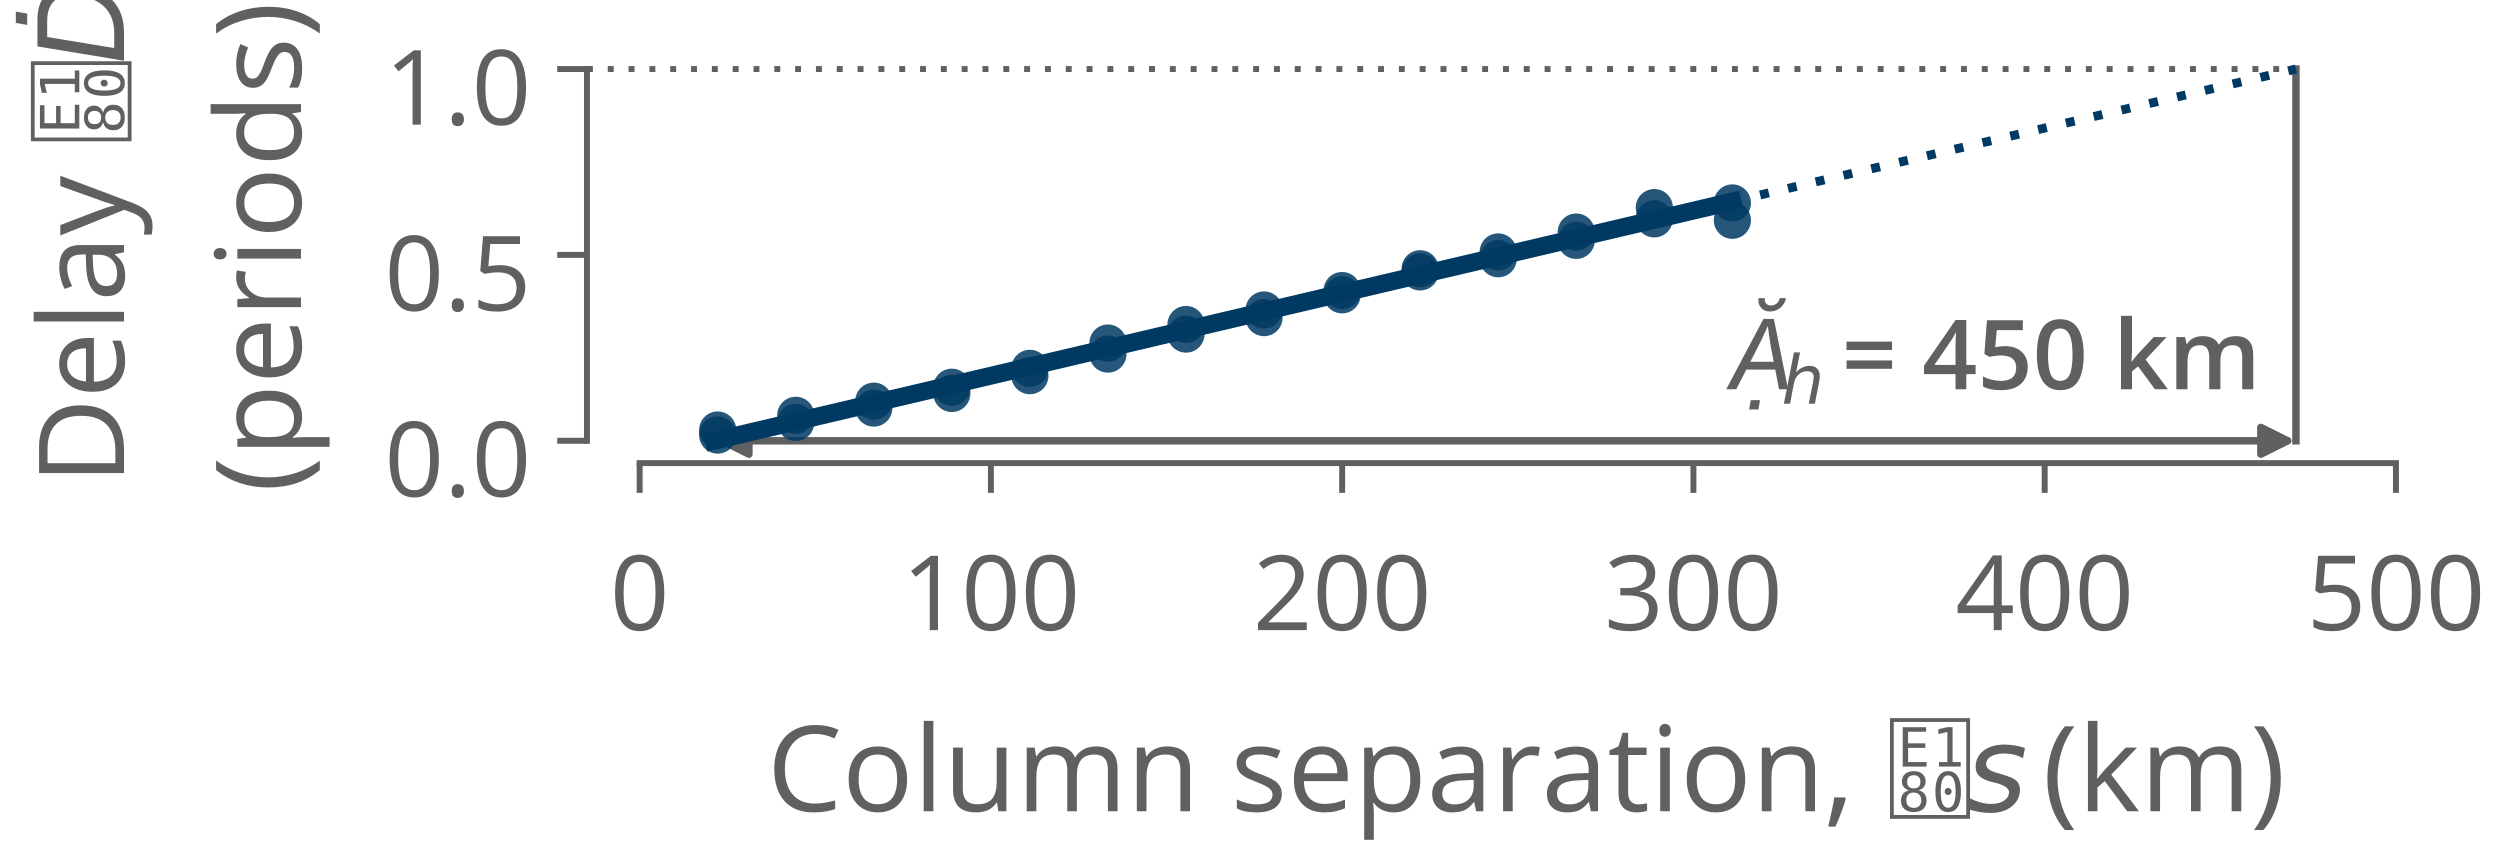
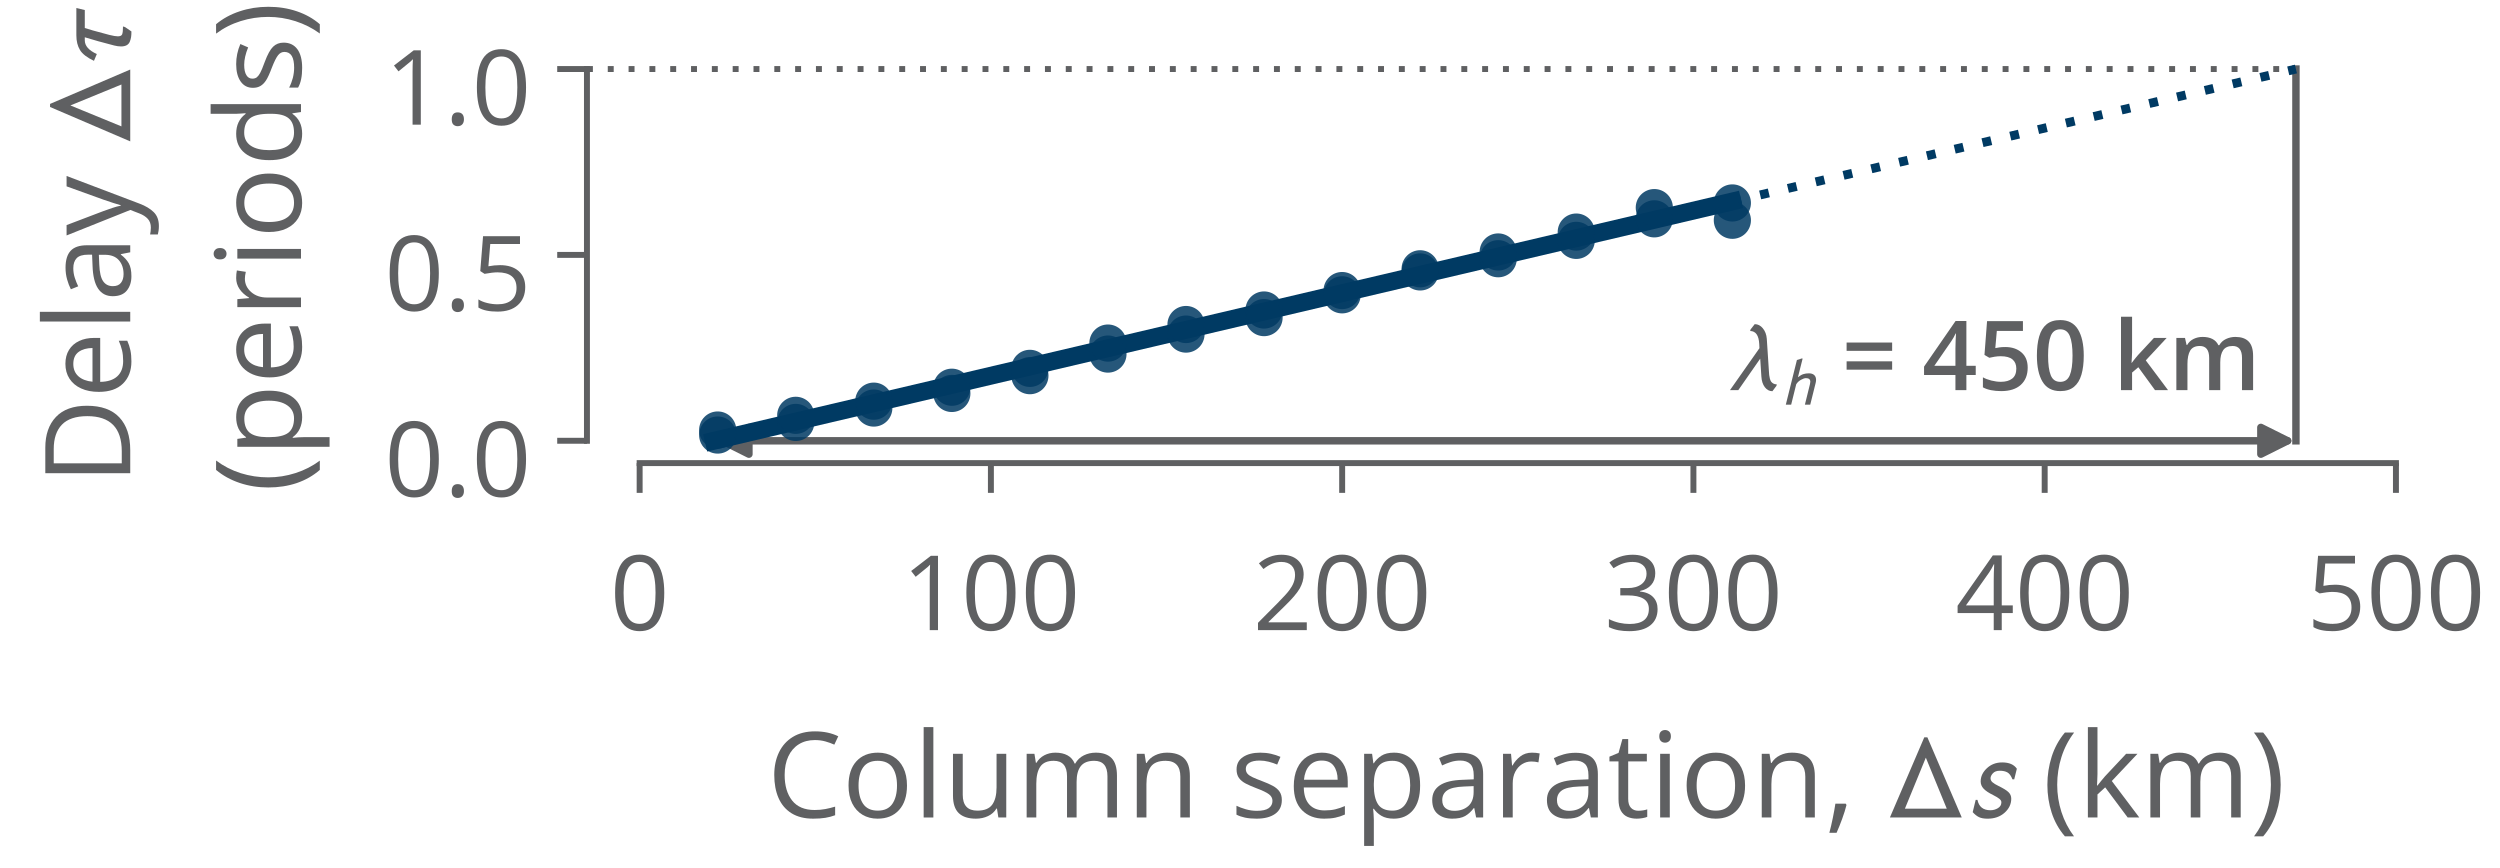
<svg xmlns="http://www.w3.org/2000/svg" xmlns:xlink="http://www.w3.org/1999/xlink" width="336.24pt" height="116.64pt" viewBox="0 0 336.24 116.64" version="1.1">
  <defs>
    <style type="text/css">*{stroke-linejoin: round; stroke-linecap: butt}</style>
  </defs>
  <g id="figure_1">
    <g id="patch_1">
      <path d="M 0 116.64  L 336.24 116.64  L 336.24 0  L 0 0  L 0 116.64  z " style="fill: none" />
    </g>
    <g id="axes_1">
      <g id="patch_2">
        <path d="M 78.942 62.286  L 331.693 62.286  L 331.693 4.285  L 78.942 4.285  L 78.942 62.286  z " style="fill: none" />
      </g>
      <g id="line2d_1">
-         <path d="M 78.942 9.285  L 308.794 9.285  " clip-path="url(#p6342079061)" style="fill: none; stroke-dasharray: 0.8,2; stroke-dashoffset: 0; stroke: #5f6062; stroke-width: 0.8" />
+         <path d="M 78.942 9.285  L 308.794 9.285  " clip-path="url(#pa0e45c54d1)" style="fill: none; stroke-dasharray: 0.8,2; stroke-dashoffset: 0; stroke: #5f6062; stroke-width: 0.8" />
      </g>
      <g id="matplotlib.axis_1">
        <g id="xtick_1">
          <g id="line2d_2">
            <defs>
-               <path id="m64f29971a1" d="M 0 0  L 0 4  " style="stroke: #5f6062; stroke-width: 0.8" />
-             </defs>
-             <g>
-               <use xlink:href="#m64f29971a1" x="86.029" y="62.286" style="fill: #5f6062; stroke: #5f6062; stroke-width: 0.8" />
+               <path id="mbb9a7332a9" d="M 0 0  L 0 4  " style="stroke: #5f6062; stroke-width: 0.8" />
+             </defs>
+             <g>
+               <use xlink:href="#mbb9a7332a9" x="86.029" y="62.286" style="fill: #5f6062; stroke: #5f6062; stroke-width: 0.8" />
            </g>
          </g>
          <g id="text_1">
            <text style="font-size: 14px; font-family: 'Open Sans', 'DejaVu Sans', sans-serif; text-anchor: middle; fill: #5f6062" x="86.029" y="84.749" transform="rotate(-0 86.02881 84.74938)">0</text>
          </g>
        </g>
        <g id="xtick_2">
          <g id="line2d_3">
            <g>
-               <use xlink:href="#m64f29971a1" x="133.272" y="62.286" style="fill: #5f6062; stroke: #5f6062; stroke-width: 0.8" />
+               <use xlink:href="#mbb9a7332a9" x="133.272" y="62.286" style="fill: #5f6062; stroke: #5f6062; stroke-width: 0.8" />
            </g>
          </g>
          <g id="text_2">
            <text style="font-size: 14px; font-family: 'Open Sans', 'DejaVu Sans', sans-serif; text-anchor: middle; fill: #5f6062" x="133.272" y="84.749" transform="rotate(-0 133.2719 84.74938)">100</text>
          </g>
        </g>
        <g id="xtick_3">
          <g id="line2d_4">
            <g>
-               <use xlink:href="#m64f29971a1" x="180.515" y="62.286" style="fill: #5f6062; stroke: #5f6062; stroke-width: 0.8" />
+               <use xlink:href="#mbb9a7332a9" x="180.515" y="62.286" style="fill: #5f6062; stroke: #5f6062; stroke-width: 0.8" />
            </g>
          </g>
          <g id="text_3">
            <text style="font-size: 14px; font-family: 'Open Sans', 'DejaVu Sans', sans-serif; text-anchor: middle; fill: #5f6062" x="180.515" y="84.749" transform="rotate(-0 180.5151 84.74938)">200</text>
          </g>
        </g>
        <g id="xtick_4">
          <g id="line2d_5">
            <g>
-               <use xlink:href="#m64f29971a1" x="227.758" y="62.286" style="fill: #5f6062; stroke: #5f6062; stroke-width: 0.8" />
+               <use xlink:href="#mbb9a7332a9" x="227.758" y="62.286" style="fill: #5f6062; stroke: #5f6062; stroke-width: 0.8" />
            </g>
          </g>
          <g id="text_4">
            <text style="font-size: 14px; font-family: 'Open Sans', 'DejaVu Sans', sans-serif; text-anchor: middle; fill: #5f6062" x="227.758" y="84.749" transform="rotate(-0 227.7582 84.74938)">300</text>
          </g>
        </g>
        <g id="xtick_5">
          <g id="line2d_6">
            <g>
-               <use xlink:href="#m64f29971a1" x="275.001" y="62.286" style="fill: #5f6062; stroke: #5f6062; stroke-width: 0.8" />
+               <use xlink:href="#mbb9a7332a9" x="275.001" y="62.286" style="fill: #5f6062; stroke: #5f6062; stroke-width: 0.8" />
            </g>
          </g>
          <g id="text_5">
            <text style="font-size: 14px; font-family: 'Open Sans', 'DejaVu Sans', sans-serif; text-anchor: middle; fill: #5f6062" x="275.001" y="84.749" transform="rotate(-0 275.0013 84.74938)">400</text>
          </g>
        </g>
        <g id="xtick_6">
          <g id="line2d_7">
            <g>
-               <use xlink:href="#m64f29971a1" x="322.244" y="62.286" style="fill: #5f6062; stroke: #5f6062; stroke-width: 0.8" />
+               <use xlink:href="#mbb9a7332a9" x="322.244" y="62.286" style="fill: #5f6062; stroke: #5f6062; stroke-width: 0.8" />
            </g>
          </g>
          <g id="text_6">
            <text style="font-size: 14px; font-family: 'Open Sans', 'DejaVu Sans', sans-serif; text-anchor: middle; fill: #5f6062" x="322.244" y="84.749" transform="rotate(-0 322.2445 84.74938)">500</text>
          </g>
        </g>
        <g id="text_7">
-           <g style="fill: #5f6062" transform="translate(103.1577 109.9525)">
-             <text>
-               <tspan x="0" y="-0.844" style="font-size: 16px; font-family: 'Open Sans'; fill: #5f6062">C</tspan>
-               <tspan x="10.078" y="-0.844" style="font-size: 16px; font-family: 'Open Sans'; fill: #5f6062">o</tspan>
-               <tspan x="19.703" y="-0.844" style="font-size: 16px; font-family: 'Open Sans'; fill: #5f6062">l</tspan>
-               <tspan x="23.742" y="-0.844" style="font-size: 16px; font-family: 'Open Sans'; fill: #5f6062">u</tspan>
-               <tspan x="33.555" y="-0.844" style="font-size: 16px; font-family: 'Open Sans'; fill: #5f6062">m</tspan>
-               <tspan x="48.367" y="-0.844" style="font-size: 16px; font-family: 'Open Sans'; fill: #5f6062">n</tspan>
-               <tspan x="58.18" y="-0.844" style="font-size: 16px; font-family: 'Open Sans'; fill: #5f6062"> </tspan>
-               <tspan x="62.336" y="-0.844" style="font-size: 16px; font-family: 'Open Sans'; fill: #5f6062">s</tspan>
-               <tspan x="69.961" y="-0.844" style="font-size: 16px; font-family: 'Open Sans'; fill: #5f6062">e</tspan>
-               <tspan x="78.945" y="-0.844" style="font-size: 16px; font-family: 'Open Sans'; fill: #5f6062">p</tspan>
-               <tspan x="88.734" y="-0.844" style="font-size: 16px; font-family: 'Open Sans'; fill: #5f6062">a</tspan>
-               <tspan x="97.625" y="-0.844" style="font-size: 16px; font-family: 'Open Sans'; fill: #5f6062">r</tspan>
-               <tspan x="104.164" y="-0.844" style="font-size: 16px; font-family: 'Open Sans'; fill: #5f6062">a</tspan>
-               <tspan x="113.055" y="-0.844" style="font-size: 16px; font-family: 'Open Sans'; fill: #5f6062">t</tspan>
-               <tspan x="118.758" y="-0.844" style="font-size: 16px; font-family: 'Open Sans'; fill: #5f6062">i</tspan>
-               <tspan x="122.797" y="-0.844" style="font-size: 16px; font-family: 'Open Sans'; fill: #5f6062">o</tspan>
-               <tspan x="132.422" y="-0.844" style="font-size: 16px; font-family: 'Open Sans'; fill: #5f6062">n</tspan>
-               <tspan x="142.234" y="-0.844" style="font-size: 16px; font-family: 'Open Sans'; fill: #5f6062">,</tspan>
-               <tspan x="146.375" y="-0.844" style="font-size: 16px; font-family: 'Open Sans'; fill: #5f6062"> </tspan>
-               <tspan x="167.411" y="-0.844" style="font-size: 16px; font-family: 'Open Sans'; fill: #5f6062"> </tspan>
-               <tspan x="171.568" y="-0.844" style="font-size: 16px; font-family: 'Open Sans'; fill: #5f6062">(</tspan>
-               <tspan x="176.286" y="-0.844" style="font-size: 16px; font-family: 'Open Sans'; fill: #5f6062">k</tspan>
-               <tspan x="184.693" y="-0.844" style="font-size: 16px; font-family: 'Open Sans'; fill: #5f6062">m</tspan>
-               <tspan x="199.505" y="-0.844" style="font-size: 16px; font-family: 'Open Sans'; fill: #5f6062">)</tspan>
-               <tspan x="150.531" y="-0.844" style="font-size: 16px; font-family: 'STIXNonUnicode'; fill: #5f6062"></tspan>
-               <tspan x="161.187" y="-0.844" style="font-style: italic; font-size: 16px; font-family: 'STIXGeneral'; fill: #5f6062">𝘴</tspan>
-             </text>
+           <g style="fill: #5f6062" transform="translate(103.1577 109.9525) scale(0.16 -0.16)">
+             <defs>
+               <path id="OpenSans-Regular-26" d="M 2578 4166  Q 2075 4166 1709 3937  Q 1344 3709 1147 3287  Q 950 2866 950 2288  Q 950 1422 1353 912  Q 1756 403 2563 403  Q 2869 403 3139 454  Q 3409 506 3666 584  L 3666 122  Q 3416 28 3141 -17  Q 2866 -63 2488 -63  Q 1791 -63 1323 226  Q 856 516 623 1044  Q 391 1572 391 2291  Q 391 2981 647 3509  Q 903 4038 1392 4336  Q 1881 4634 2584 4634  Q 3297 4634 3834 4369  L 3622 3919  Q 3403 4019 3142 4092  Q 2881 4166 2578 4166  z " transform="scale(0.015625)" />
+               <path id="OpenSans-Regular-52" d="M 3500 1719  Q 3500 875 3076 406  Q 2653 -63 1916 -63  Q 1459 -63 1106 148  Q 753 359 554 757  Q 356 1156 356 1719  Q 356 2563 779 3025  Q 1203 3488 1938 3488  Q 2406 3488 2757 3278  Q 3109 3069 3304 2673  Q 3500 2278 3500 1719  z M 894 1719  Q 894 1097 1142 733  Q 1391 369 1928 369  Q 2463 369 2713 734  Q 2963 1100 2963 1719  Q 2963 2334 2714 2692  Q 2466 3050 1925 3050  Q 1391 3050 1142 2697  Q 894 2344 894 1719  z " transform="scale(0.015625)" />
+               <path id="OpenSans-Regular-4f" d="M 1069 0  L 547 0  L 547 4863  L 1069 4863  L 1069 0  z " transform="scale(0.015625)" />
+               <path id="OpenSans-Regular-58" d="M 3375 3425  L 3375 0  L 2950 0  L 2875 481  L 2847 481  Q 2688 213 2392 75  Q 2097 -63 1744 -63  Q 1131 -63 820 235  Q 509 534 509 1181  L 509 3425  L 1034 3425  L 1034 1219  Q 1034 369 1819 369  Q 2388 369 2620 691  Q 2853 1013 2853 1622  L 2853 3425  L 3375 3425  z " transform="scale(0.015625)" />
+               <path id="OpenSans-Regular-50" d="M 4266 3488  Q 4831 3488 5118 3192  Q 5406 2897 5406 2244  L 5406 0  L 4894 0  L 4894 2219  Q 4894 3050 4181 3050  Q 3684 3050 3459 2762  Q 3234 2475 3234 1916  L 3234 0  L 2719 0  L 2719 2219  Q 2719 3050 2003 3050  Q 1494 3050 1280 2734  Q 1066 2419 1066 1813  L 1066 0  L 547 0  L 547 3425  L 966 3425  L 1044 2941  L 1072 2941  Q 1228 3206 1497 3347  Q 1766 3488 2094 3488  Q 2484 3488 2748 3342  Q 3013 3197 3131 2900  L 3159 2900  Q 3328 3197 3622 3342  Q 3916 3488 4266 3488  z " transform="scale(0.015625)" />
+               <path id="OpenSans-Regular-51" d="M 2169 3488  Q 2778 3488 3090 3189  Q 3403 2891 3403 2231  L 3403 0  L 2891 0  L 2891 2197  Q 2891 3050 2097 3050  Q 1528 3050 1297 2728  Q 1066 2406 1066 1794  L 1066 0  L 547 0  L 547 3425  L 966 3425  L 1044 2931  L 1072 2931  Q 1238 3203 1530 3345  Q 1822 3488 2169 3488  z " transform="scale(0.015625)" />
+               <path id="OpenSans-Regular-3" transform="scale(0.015625)" />
+               <path id="OpenSans-Regular-56" d="M 2763 938  Q 2763 447 2398 192  Q 2034 -63 1403 -63  Q 1044 -63 781 -6  Q 519 50 322 153  L 322 631  Q 531 528 822 443  Q 1113 359 1416 359  Q 1859 359 2059 503  Q 2259 647 2259 894  Q 2259 1106 2073 1248  Q 1888 1391 1394 1575  Q 1066 1700 827 1823  Q 588 1947 458 2125  Q 328 2303 328 2588  Q 328 3022 679 3255  Q 1031 3488 1603 3488  Q 1913 3488 2183 3427  Q 2453 3366 2688 3263  L 2513 2847  Q 2300 2938 2059 3000  Q 1819 3063 1569 3063  Q 1209 3063 1017 2944  Q 825 2825 825 2619  Q 825 2459 914 2356  Q 1003 2253 1200 2162  Q 1397 2072 1719 1950  Q 2041 1831 2275 1704  Q 2509 1578 2636 1398  Q 2763 1219 2763 938  z " transform="scale(0.015625)" />
+               <path id="OpenSans-Regular-48" d="M 1866 3488  Q 2303 3488 2615 3294  Q 2928 3100 3093 2751  Q 3259 2403 3259 1938  L 3259 1616  L 894 1616  Q 903 1013 1193 697  Q 1484 381 2013 381  Q 2338 381 2588 440  Q 2838 500 3106 616  L 3106 159  Q 2847 44 2592 -9  Q 2338 -63 1991 -63  Q 1250 -63 803 389  Q 356 841 356 1688  Q 356 2241 542 2645  Q 728 3050 1067 3269  Q 1406 3488 1866 3488  z M 1859 3063  Q 1444 3063 1197 2791  Q 950 2519 903 2031  L 2716 2031  Q 2713 2491 2505 2777  Q 2297 3063 1859 3063  z " transform="scale(0.015625)" />
+               <path id="OpenSans-Regular-53" d="M 2156 3488  Q 2797 3488 3178 3047  Q 3559 2606 3559 1722  Q 3559 847 3173 392  Q 2788 -63 2144 -63  Q 1734 -63 1473 93  Q 1213 250 1069 469  L 1031 469  Q 1041 347 1055 175  Q 1069 3 1069 -125  L 1069 -1531  L 547 -1531  L 547 3425  L 975 3425  L 1044 2919  L 1069 2919  Q 1216 3153 1472 3320  Q 1728 3488 2156 3488  z M 2066 3050  Q 1531 3050 1303 2740  Q 1075 2431 1069 1816  L 1069 1716  Q 1069 1066 1291 717  Q 1513 369 2072 369  Q 2550 369 2787 747  Q 3025 1125 3025 1728  Q 3025 2334 2789 2692  Q 2553 3050 2066 3050  z " transform="scale(0.015625)" />
+               <path id="OpenSans-Regular-44" d="M 1828 3481  Q 2441 3481 2737 3206  Q 3034 2931 3034 2328  L 3034 0  L 2656 0  L 2556 506  L 2531 506  Q 2316 222 2064 79  Q 1813 -63 1369 -63  Q 900 -63 597 184  Q 294 431 294 941  Q 294 1453 700 1728  Q 1106 2003 1938 2028  L 2528 2053  L 2528 2263  Q 2528 2706 2337 2884  Q 2147 3063 1800 3063  Q 1531 3063 1287 2984  Q 1044 2906 825 2800  L 666 3194  Q 897 3313 1197 3397  Q 1497 3481 1828 3481  z M 2522 1688  L 2000 1666  Q 1359 1641 1096 1456  Q 834 1272 834 934  Q 834 641 1012 500  Q 1191 359 1484 359  Q 1941 359 2231 612  Q 2522 866 2522 1372  L 2522 1688  z " transform="scale(0.015625)" />
+               <path id="OpenSans-Regular-55" d="M 2103 3488  Q 2325 3488 2519 3447  L 2453 2966  Q 2266 3013 2072 3013  Q 1797 3013 1569 2867  Q 1341 2722 1205 2458  Q 1069 2194 1069 1838  L 1069 0  L 547 0  L 547 3425  L 978 3425  L 1034 2794  L 1056 2794  Q 1213 3081 1475 3284  Q 1738 3488 2103 3488  z " transform="scale(0.015625)" />
+               <path id="OpenSans-Regular-57" d="M 1653 363  Q 1781 363 1915 384  Q 2050 406 2134 438  L 2134 34  Q 2044 -6 1883 -34  Q 1722 -63 1569 -63  Q 1297 -63 1075 32  Q 853 128 720 356  Q 588 584 588 988  L 588 3019  L 100 3019  L 100 3272  L 591 3475  L 797 4219  L 1109 4219  L 1109 3425  L 2113 3425  L 2113 3019  L 1109 3019  L 1109 1003  Q 1109 681 1257 522  Q 1406 363 1653 363  z " transform="scale(0.015625)" />
+               <path id="OpenSans-Regular-4c" d="M 813 4706  Q 941 4706 1033 4623  Q 1125 4541 1125 4366  Q 1125 4194 1033 4109  Q 941 4025 813 4025  Q 678 4025 589 4109  Q 500 4194 500 4366  Q 500 4541 589 4623  Q 678 4706 813 4706  z M 1066 3425  L 1066 0  L 547 0  L 547 3425  L 1066 3425  z " transform="scale(0.015625)" />
+               <path id="OpenSans-Regular-f" d="M 1141 744  L 1181 672  Q 1097 331 948 -75  Q 800 -481 647 -825  L 259 -825  Q 359 -450 446 -23  Q 534 403 584 744  L 1141 744  z " transform="scale(0.015625)" />
+               <path id="STIXNonUnicode-Regular-11e" d="M 4064 0  L 198 0  L 2048 4314  L 2214 4314  L 4064 0  z M 3258 474  L 2131 3219  L 1005 474  L 3258 474  z " transform="scale(0.015625)" />
+               <path id="STIXGeneral-Italic-3e3" d="M 2765 2624  L 2624 2054  L 2528 2054  Q 2419 2336 2259 2425  Q 2099 2515 1849 2515  Q 1600 2515 1475 2377  Q 1350 2240 1350 2112  Q 1350 1984 1459 1891  Q 1568 1798 1779 1696  Q 2163 1510 2313 1366  Q 2464 1222 2464 1011  Q 2464 576 2105 256  Q 1747 -64 1190 -64  Q 902 -64 729 19  Q 557 102 390 288  L 550 947  L 646 947  Q 762 390 1344 390  Q 1562 390 1747 502  Q 1933 614 1933 819  Q 1933 915 1830 1001  Q 1728 1088 1485 1210  Q 1133 1382 976 1552  Q 819 1722 819 1939  Q 819 2336 1152 2649  Q 1485 2963 1978 2963  Q 2534 2963 2765 2624  z " transform="scale(0.015625)" />
+               <path id="OpenSans-Regular-b" d="M 256 1753  Q 256 2544 486 3269  Q 716 3994 1197 4569  L 1694 4569  Q 1241 3975 1012 3250  Q 784 2525 784 1759  Q 784 1009 1012 296  Q 1241 -416 1688 -1013  L 1197 -1013  Q 716 -453 486 259  Q 256 972 256 1753  z " transform="scale(0.015625)" />
+               <path id="OpenSans-Regular-4e" d="M 1063 4863  L 1063 2338  Q 1063 2213 1053 2033  Q 1044 1853 1038 1716  L 1059 1716  Q 1125 1797 1251 1956  Q 1378 2116 1466 2213  L 2603 3425  L 3213 3425  L 1834 1963  L 3313 0  L 2688 0  L 1478 1622  L 1063 1241  L 1063 0  L 547 0  L 547 4863  L 1063 4863  z " transform="scale(0.015625)" />
+               <path id="OpenSans-Regular-c" d="M 1631 1759  Q 1631 978 1401 262  Q 1172 -453 691 -1013  L 200 -1013  Q 650 -416 878 298  Q 1106 1013 1106 1763  Q 1106 2528 876 3250  Q 647 3972 194 4569  L 691 4569  Q 1172 3994 1401 3270  Q 1631 2547 1631 1759  z " transform="scale(0.015625)" />
+             </defs>
+             <use xlink:href="#OpenSans-Regular-26" transform="translate(0 0.015625)" />
+             <use xlink:href="#OpenSans-Regular-52" transform="translate(62.98828 0.015625)" />
+             <use xlink:href="#OpenSans-Regular-4f" transform="translate(123.1445 0.015625)" />
+             <use xlink:href="#OpenSans-Regular-58" transform="translate(148.3887 0.015625)" />
+             <use xlink:href="#OpenSans-Regular-50" transform="translate(209.7168 0.015625)" />
+             <use xlink:href="#OpenSans-Regular-51" transform="translate(302.2949 0.015625)" />
+             <use xlink:href="#OpenSans-Regular-3" transform="translate(363.623 0.015625)" />
+             <use xlink:href="#OpenSans-Regular-56" transform="translate(389.5996 0.015625)" />
+             <use xlink:href="#OpenSans-Regular-48" transform="translate(437.2559 0.015625)" />
+             <use xlink:href="#OpenSans-Regular-53" transform="translate(493.4082 0.015625)" />
+             <use xlink:href="#OpenSans-Regular-44" transform="translate(554.5898 0.015625)" />
+             <use xlink:href="#OpenSans-Regular-55" transform="translate(610.1562 0.015625)" />
+             <use xlink:href="#OpenSans-Regular-44" transform="translate(651.0254 0.015625)" />
+             <use xlink:href="#OpenSans-Regular-57" transform="translate(706.5918 0.015625)" />
+             <use xlink:href="#OpenSans-Regular-4c" transform="translate(742.2363 0.015625)" />
+             <use xlink:href="#OpenSans-Regular-52" transform="translate(767.4805 0.015625)" />
+             <use xlink:href="#OpenSans-Regular-51" transform="translate(827.6367 0.015625)" />
+             <use xlink:href="#OpenSans-Regular-f" transform="translate(888.9648 0.015625)" />
+             <use xlink:href="#OpenSans-Regular-3" transform="translate(914.8438 0.015625)" />
+             <use xlink:href="#STIXNonUnicode-Regular-11e" transform="translate(940.8203 0.015625)" />
+             <use xlink:href="#STIXGeneral-Italic-3e3" transform="translate(1007.42 0.015625)" />
+             <use xlink:href="#OpenSans-Regular-3" transform="translate(1046.32 0.015625)" />
+             <use xlink:href="#OpenSans-Regular-b" transform="translate(1072.297 0.015625)" />
+             <use xlink:href="#OpenSans-Regular-4e" transform="translate(1101.789 0.015625)" />
+             <use xlink:href="#OpenSans-Regular-50" transform="translate(1154.328 0.015625)" />
+             <use xlink:href="#OpenSans-Regular-c" transform="translate(1246.906 0.015625)" />
          </g>
        </g>
      </g>
      <g id="matplotlib.axis_2">
        <g id="ytick_1">
          <g id="line2d_8">
            <defs>
-               <path id="me39d4f7c41" d="M 0 0  L -4 0  " style="stroke: #5f6062; stroke-width: 0.8" />
-             </defs>
-             <g>
-               <use xlink:href="#me39d4f7c41" x="78.942" y="59.285" style="fill: #5f6062; stroke: #5f6062; stroke-width: 0.8" />
+               <path id="m414b6831c9" d="M 0 0  L -4 0  " style="stroke: #5f6062; stroke-width: 0.8" />
+             </defs>
+             <g>
+               <use xlink:href="#m414b6831c9" x="78.942" y="59.285" style="fill: #5f6062; stroke: #5f6062; stroke-width: 0.8" />
            </g>
          </g>
          <g id="text_8">
            <text style="font-size: 14px; font-family: 'Open Sans', 'DejaVu Sans', sans-serif; text-anchor: end; fill: #5f6062" x="71.442" y="66.767" transform="rotate(-0 71.44234 66.76741)">0.0</text>
          </g>
        </g>
        <g id="ytick_2">
          <g id="line2d_9">
            <g>
-               <use xlink:href="#me39d4f7c41" x="78.942" y="34.285" style="fill: #5f6062; stroke: #5f6062; stroke-width: 0.8" />
+               <use xlink:href="#m414b6831c9" x="78.942" y="34.285" style="fill: #5f6062; stroke: #5f6062; stroke-width: 0.8" />
            </g>
          </g>
          <g id="text_9">
            <text style="font-size: 14px; font-family: 'Open Sans', 'DejaVu Sans', sans-serif; text-anchor: end; fill: #5f6062" x="71.442" y="41.767" transform="rotate(-0 71.44234 41.76715)">0.5</text>
          </g>
        </g>
        <g id="ytick_3">
          <g id="line2d_10">
            <g>
-               <use xlink:href="#me39d4f7c41" x="78.942" y="9.285" style="fill: #5f6062; stroke: #5f6062; stroke-width: 0.8" />
+               <use xlink:href="#m414b6831c9" x="78.942" y="9.285" style="fill: #5f6062; stroke: #5f6062; stroke-width: 0.8" />
            </g>
          </g>
          <g id="text_10">
            <text style="font-size: 14px; font-family: 'Open Sans', 'DejaVu Sans', sans-serif; text-anchor: end; fill: #5f6062" x="71.442" y="16.767" transform="rotate(-0 71.44234 16.76689)">1.0</text>
          </g>
        </g>
        <g id="text_11">
-           <g style="fill: #5f6062" transform="translate(17.51926 65.20521) rotate(-90)">
-             <text>
-               <tspan x="0" y="-0.844" style="font-size: 16px; font-family: 'Open Sans'; fill: #5f6062">D</tspan>
-               <tspan x="11.609" y="-0.844" style="font-size: 16px; font-family: 'Open Sans'; fill: #5f6062">e</tspan>
-               <tspan x="20.594" y="-0.844" style="font-size: 16px; font-family: 'Open Sans'; fill: #5f6062">l</tspan>
-               <tspan x="24.633" y="-0.844" style="font-size: 16px; font-family: 'Open Sans'; fill: #5f6062">a</tspan>
-               <tspan x="33.523" y="-0.844" style="font-size: 16px; font-family: 'Open Sans'; fill: #5f6062">y</tspan>
-               <tspan x="41.539" y="-0.844" style="font-size: 16px; font-family: 'Open Sans'; fill: #5f6062"> </tspan>
-               <tspan x="45.695" y="-0.844" style="font-size: 16px; font-family: 'STIXNonUnicode'; fill: #5f6062"></tspan>
-               <tspan x="56.351" y="-0.844" style="font-style: italic; font-size: 16px; font-family: 'STIXNonUnicode'; fill: #5f6062"></tspan>
-             </text>
+           <g style="fill: #5f6062" transform="translate(17.51926 65.20521) rotate(-90) scale(0.16 -0.16)">
+             <defs>
+               <path id="OpenSans-Regular-27" d="M 4253 2328  Q 4253 1172 3628 586  Q 3003 0 1866 0  L 625 0  L 625 4569  L 2003 4569  Q 3047 4569 3650 3998  Q 4253 3428 4253 2328  z M 3694 2309  Q 3694 3234 3237 3675  Q 2781 4116 1922 4116  L 1156 4116  L 1156 456  L 1803 456  Q 3694 456 3694 2309  z " transform="scale(0.015625)" />
+               <path id="OpenSans-Regular-5c" d="M 6 3425  L 563 3425  L 1319 1438  Q 1416 1172 1492 942  Q 1569 713 1609 509  L 1631 509  Q 1675 666 1756 920  Q 1838 1175 1931 1441  L 2647 3425  L 3206 3425  L 1716 -503  Q 1538 -978 1264 -1259  Q 991 -1541 513 -1541  Q 366 -1541 253 -1523  Q 141 -1506 59 -1484  L 59 -1069  Q 128 -1084 226 -1096  Q 325 -1109 431 -1109  Q 719 -1109 898 -945  Q 1078 -781 1191 -488  L 1378 -6  L 6 3425  z " transform="scale(0.015625)" />
+               <path id="STIXNonUnicode-Italic-68" d="M 3110 2899  L 3002 2445  L 2035 2445  Q 1958 2240 1664 1126  Q 1587 819 1587 666  Q 1587 480 1696 435  Q 1805 390 2118 390  L 2086 282  L 1850 -64  Q 1664 -64 1542 -45  Q 1421 -26 1296 25  Q 1171 77 1107 195  Q 1043 314 1043 493  Q 1043 666 1094 864  Q 1158 1133 1324 1725  Q 1491 2317 1536 2445  L 1370 2445  Q 928 2445 634 1798  L 269 1952  Q 531 2509 851 2704  Q 1171 2899 1645 2899  L 3110 2899  z " transform="scale(0.015625)" />
+             </defs>
+             <use xlink:href="#OpenSans-Regular-27" transform="translate(0 0.015625)" />
+             <use xlink:href="#OpenSans-Regular-48" transform="translate(72.55859 0.015625)" />
+             <use xlink:href="#OpenSans-Regular-4f" transform="translate(128.7109 0.015625)" />
+             <use xlink:href="#OpenSans-Regular-44" transform="translate(153.9551 0.015625)" />
+             <use xlink:href="#OpenSans-Regular-5c" transform="translate(209.5215 0.015625)" />
+             <use xlink:href="#OpenSans-Regular-3" transform="translate(259.6191 0.015625)" />
+             <use xlink:href="#STIXNonUnicode-Regular-11e" transform="translate(285.5957 0.015625)" />
+             <use xlink:href="#STIXNonUnicode-Italic-68" transform="translate(352.1956 0.015625)" />
          </g>
          <text style="font-size: 16px; font-family: 'Open Sans', 'DejaVu Sans', sans-serif; fill: #5f6062" transform="translate(40.48277 66.20271) rotate(-90)">(periods)</text>
        </g>
      </g>
      <g id="line2d_11">
-         <path d="M 308.794 59.285  L 308.794 9.285  " clip-path="url(#p6342079061)" style="fill: none; stroke: #5f6062; stroke-linecap: square" />
+         <path d="M 308.794 59.285  L 308.794 9.285  " clip-path="url(#pa0e45c54d1)" style="fill: none; stroke: #5f6062; stroke-linecap: square" />
      </g>
      <g id="patch_3">
        <path d="M 97.127 59.285  Q 202.401 59.285 307.676 59.285  " style="fill: none; stroke: #5f6062; stroke-linecap: round" />
        <path d="M 100.727 61.085  L 97.127 59.285  L 100.727 57.485  z " style="fill: #5f6062; stroke: #5f6062; stroke-linecap: round" />
        <path d="M 304.076 57.485  L 307.676 59.285  L 304.076 61.085  z " style="fill: #5f6062; stroke: #5f6062; stroke-linecap: round" />
      </g>
      <g id="patch_4">
        <path d="M 78.942 59.285  L 78.942 9.285  " style="fill: none; stroke: #5f6062; stroke-width: 0.8; stroke-linejoin: miter; stroke-linecap: square" />
      </g>
      <g id="patch_5">
        <path d="M 86.029 62.286  L 322.244 62.286  " style="fill: none; stroke: #5f6062; stroke-width: 0.8; stroke-linejoin: miter; stroke-linecap: square" />
      </g>
      <g id="line2d_12">
-         <path d="M 96.009 59.285  L 232.995 27.096  " clip-path="url(#p6342079061)" style="fill: none; stroke: #003a63; stroke-width: 2.4; stroke-linecap: square" />
+         <path d="M 96.009 59.285  L 232.995 27.096  " clip-path="url(#pa0e45c54d1)" style="fill: none; stroke: #003a63; stroke-width: 2.4; stroke-linecap: square" />
      </g>
      <g id="line2d_13">
-         <path d="M 232.995 27.096  L 308.794 9.285  " clip-path="url(#p6342079061)" style="fill: none; stroke-dasharray: 1.2,2.64; stroke-dashoffset: 0; stroke: #003a63; stroke-width: 1.2" />
+         <path d="M 232.995 27.096  L 308.794 9.285  " clip-path="url(#pa0e45c54d1)" style="fill: none; stroke-dasharray: 1.2,2.64; stroke-dashoffset: 0; stroke: #003a63; stroke-width: 1.2" />
      </g>
      <g id="text_12">
-         <g style="fill: #5f6062" transform="translate(232.4392 52.47685)">
-           <text>
-             <tspan x="0" y="-0.125" style="font-style: italic; font-size: 13px; font-family: 'STIXNonUnicode'; fill: #5f6062"></tspan>
-             <tspan x="7.173" y="1.825" style="font-style: italic; font-size: 9.1px; font-family: 'STIXGeneral'; fill: #5f6062">𝘩</tspan>
-             <tspan x="11.897" y="-0.125" style="font-weight: 600; font-size: 13px; font-family: 'Open Sans'; fill: #5f6062"> </tspan>
-             <tspan x="15.274" y="-0.125" style="font-weight: 600; font-size: 13px; font-family: 'Open Sans'; fill: #5f6062">=</tspan>
-             <tspan x="22.707" y="-0.125" style="font-weight: 600; font-size: 13px; font-family: 'Open Sans'; fill: #5f6062"> </tspan>
-             <tspan x="26.084" y="-0.125" style="font-weight: 600; font-size: 13px; font-family: 'Open Sans'; fill: #5f6062">4</tspan>
-             <tspan x="33.517" y="-0.125" style="font-weight: 600; font-size: 13px; font-family: 'Open Sans'; fill: #5f6062">5</tspan>
-             <tspan x="40.95" y="-0.125" style="font-weight: 600; font-size: 13px; font-family: 'Open Sans'; fill: #5f6062">0</tspan>
-             <tspan x="48.383" y="-0.125" style="font-weight: 600; font-size: 13px; font-family: 'Open Sans'; fill: #5f6062"> </tspan>
-             <tspan x="51.76" y="-0.125" style="font-weight: 600; font-size: 13px; font-family: 'Open Sans'; fill: #5f6062">k</tspan>
-             <tspan x="59.206" y="-0.125" style="font-weight: 600; font-size: 13px; font-family: 'Open Sans'; fill: #5f6062">m</tspan>
-           </text>
+         <g style="fill: #5f6062" transform="translate(232.4392 52.47685) scale(0.13 -0.13)">
+           <defs>
+             <path id="STIXNonUnicode-Italic-5f" d="M 3213 384  L 3194 288  L 2925 -70  Q 2630 -70 2425 195  Q 2221 461 2195 902  L 2118 2086  L 666 0  L 115 0  L 2067 2778  Q 2067 2861 2054 3053  Q 2010 3910 1453 3917  L 1478 4019  L 1754 4371  Q 2067 4371 2291 4096  Q 2522 3821 2554 3398  L 2694 1254  Q 2707 1088 2713 998  Q 2720 909 2755 774  Q 2790 640 2838 569  Q 2886 499 2982 441  Q 3078 384 3213 384  z " transform="scale(0.015625)" />
+             <path id="STIXGeneral-Italic-3d8" d="M 1990 4346  L 1549 2592  Q 1830 2816 2064 2889  Q 2298 2963 2592 2963  Q 2906 2963 3085 2803  Q 3264 2643 3264 2342  Q 3264 2208 3226 2054  L 2714 0  L 2208 0  L 2688 1946  Q 2720 2086 2720 2163  Q 2720 2509 2304 2509  Q 2118 2509 1833 2349  Q 1549 2189 1389 1933  L 909 0  L 403 0  L 1453 4224  L 1939 4378  L 1990 4346  z " transform="scale(0.015625)" />
+             <path id="OpenSans-SemiBold-3" transform="scale(0.015625)" />
+             <path id="OpenSans-SemiBold-20" d="M 319 2603  L 319 3153  L 3334 3153  L 3334 2603  L 319 2603  z M 319 1356  L 319 1909  L 3334 1909  L 3334 1356  L 319 1356  z " transform="scale(0.015625)" />
+             <path id="OpenSans-SemiBold-17" d="M 3547 1003  L 2928 1003  L 2928 0  L 2203 0  L 2203 1003  L 125 1003  L 125 1559  L 2213 4581  L 2928 4581  L 2928 1613  L 3547 1613  L 3547 1003  z M 2203 1613  L 2203 2747  Q 2203 3028 2217 3312  Q 2231 3597 2241 3750  L 2216 3750  Q 2156 3622 2084 3492  Q 2013 3363 1931 3244  L 806 1613  L 2203 1613  z " transform="scale(0.015625)" />
+             <path id="OpenSans-SemiBold-18" d="M 1841 2856  Q 2500 2856 2914 2501  Q 3328 2147 3328 1491  Q 3328 766 2872 351  Q 2416 -63 1569 -63  Q 1209 -63 896 0  Q 584 63 363 188  L 363 850  Q 594 719 923 636  Q 1253 553 1553 553  Q 2028 553 2301 765  Q 2575 978 2575 1425  Q 2575 1819 2323 2033  Q 2072 2247 1538 2247  Q 1350 2247 1139 2214  Q 928 2181 788 2144  L 466 2334  L 638 4569  L 3013 4569  L 3013 3922  L 1284 3922  L 1184 2784  Q 1294 2806 1451 2831  Q 1609 2856 1841 2856  z " transform="scale(0.015625)" />
+             <path id="OpenSans-SemiBold-13" d="M 3381 2288  Q 3381 1547 3226 1022  Q 3072 497 2730 217  Q 2388 -63 1825 -63  Q 1028 -63 653 557  Q 278 1178 278 2288  Q 278 3022 428 3550  Q 578 4078 918 4359  Q 1259 4641 1825 4641  Q 2622 4641 3001 4019  Q 3381 3397 3381 2288  z M 1019 2288  Q 1019 1416 1197 983  Q 1375 550 1825 550  Q 2269 550 2453 981  Q 2638 1413 2638 2288  Q 2638 3150 2456 3589  Q 2275 4028 1825 4028  Q 1372 4028 1195 3589  Q 1019 3150 1019 2288  z " transform="scale(0.015625)" />
+             <path id="OpenSans-SemiBold-4e" d="M 1259 4863  L 1259 2513  Q 1259 2353 1245 2164  Q 1231 1975 1222 1809  L 1238 1809  Q 1319 1916 1433 2062  Q 1547 2209 1650 2322  L 2706 3459  L 3550 3459  L 2166 1972  L 3641 0  L 2778 0  L 1672 1519  L 1259 1166  L 1259 0  L 525 0  L 525 4863  L 1259 4863  z " transform="scale(0.015625)" />
+             <path id="OpenSans-SemiBold-50" d="M 4434 3525  Q 5013 3525 5309 3223  Q 5606 2922 5606 2263  L 5606 0  L 4872 0  L 4872 2131  Q 4872 2925 4253 2925  Q 3816 2925 3623 2645  Q 3431 2366 3431 1834  L 3431 0  L 2697 0  L 2697 2131  Q 2697 2925 2078 2925  Q 1622 2925 1440 2617  Q 1259 2309 1259 1728  L 1259 0  L 525 0  L 525 3459  L 1097 3459  L 1200 2994  L 1241 2994  Q 1397 3263 1670 3394  Q 1944 3525 2259 3525  Q 2647 3525 2912 3389  Q 3178 3253 3309 2975  L 3366 2975  Q 3528 3256 3817 3390  Q 4106 3525 4434 3525  z " transform="scale(0.015625)" />
+           </defs>
+           <use xlink:href="#STIXNonUnicode-Italic-5f" transform="translate(0 0.015625)" />
+           <use xlink:href="#STIXGeneral-Italic-3d8" transform="translate(55.17495 -14.98438) scale(0.7)" />
+           <use xlink:href="#OpenSans-SemiBold-3" transform="translate(91.51491 0.015625)" />
+           <use xlink:href="#OpenSans-SemiBold-20" transform="translate(117.4915 0.015625)" />
+           <use xlink:href="#OpenSans-SemiBold-3" transform="translate(174.6692 0.015625)" />
+           <use xlink:href="#OpenSans-SemiBold-17" transform="translate(200.6458 0.015625)" />
+           <use xlink:href="#OpenSans-SemiBold-18" transform="translate(257.8235 0.015625)" />
+           <use xlink:href="#OpenSans-SemiBold-13" transform="translate(315.0012 0.015625)" />
+           <use xlink:href="#OpenSans-SemiBold-3" transform="translate(372.179 0.015625)" />
+           <use xlink:href="#OpenSans-SemiBold-4e" transform="translate(398.1555 0.015625)" />
+           <use xlink:href="#OpenSans-SemiBold-50" transform="translate(455.4309 0.015625)" />
        </g>
      </g>
      <g id="line2d_14">
        <defs>
-           <path id="m9f72f940ac" d="M 0 2.5  C 0.663 2.5 1.299 2.237 1.768 1.768  C 2.237 1.299 2.5 0.663 2.5 0  C 2.5 -0.663 2.237 -1.299 1.768 -1.768  C 1.299 -2.237 0.663 -2.5 0 -2.5  C -0.663 -2.5 -1.299 -2.237 -1.768 -1.768  C -2.237 -1.299 -2.5 -0.663 -2.5 0  C -2.5 0.663 -2.237 1.299 -1.768 1.768  C -1.299 2.237 -0.663 2.5 0 2.5  z " />
+           <path id="m989de5f0d2" d="M 0 2.5  C 0.663 2.5 1.299 2.237 1.768 1.768  C 2.237 1.299 2.5 0.663 2.5 0  C 2.5 -0.663 2.237 -1.299 1.768 -1.768  C 1.299 -2.237 0.663 -2.5 0 -2.5  C -0.663 -2.5 -1.299 -2.237 -1.768 -1.768  C -2.237 -1.299 -2.5 -0.663 -2.5 0  C -2.5 0.663 -2.237 1.299 -1.768 1.768  C -1.299 2.237 -0.663 2.5 0 2.5  z " />
        </defs>
-         <g clip-path="url(#p6342079061)">
-           <use xlink:href="#m9f72f940ac" x="96.526" y="58.512" style="fill: #003a63; fill-opacity: 0.85" />
-           <use xlink:href="#m9f72f940ac" x="107.024" y="56.817" style="fill: #003a63; fill-opacity: 0.85" />
-           <use xlink:href="#m9f72f940ac" x="117.522" y="54.881" style="fill: #003a63; fill-opacity: 0.85" />
-           <use xlink:href="#m9f72f940ac" x="128.019" y="52.917" style="fill: #003a63; fill-opacity: 0.85" />
-           <use xlink:href="#m9f72f940ac" x="138.517" y="50.525" style="fill: #003a63; fill-opacity: 0.85" />
-           <use xlink:href="#m9f72f940ac" x="149.014" y="47.621" style="fill: #003a63; fill-opacity: 0.85" />
-           <use xlink:href="#m9f72f940ac" x="159.512" y="44.933" style="fill: #003a63; fill-opacity: 0.85" />
-           <use xlink:href="#m9f72f940ac" x="170.01" y="42.716" style="fill: #003a63; fill-opacity: 0.85" />
-           <use xlink:href="#m9f72f940ac" x="180.507" y="39.652" style="fill: #003a63; fill-opacity: 0.85" />
-           <use xlink:href="#m9f72f940ac" x="191.005" y="36.573" style="fill: #003a63; fill-opacity: 0.85" />
-           <use xlink:href="#m9f72f940ac" x="201.502" y="34.798" style="fill: #003a63; fill-opacity: 0.85" />
-           <use xlink:href="#m9f72f940ac" x="212" y="31.214" style="fill: #003a63; fill-opacity: 0.85" />
-           <use xlink:href="#m9f72f940ac" x="222.498" y="27.923" style="fill: #003a63; fill-opacity: 0.85" />
-           <use xlink:href="#m9f72f940ac" x="232.995" y="29.625" style="fill: #003a63; fill-opacity: 0.85" />
-           <use xlink:href="#m9f72f940ac" x="96.526" y="57.836" style="fill: #003a63; fill-opacity: 0.85" />
-           <use xlink:href="#m9f72f940ac" x="107.024" y="55.859" style="fill: #003a63; fill-opacity: 0.85" />
-           <use xlink:href="#m9f72f940ac" x="117.522" y="53.954" style="fill: #003a63; fill-opacity: 0.85" />
-           <use xlink:href="#m9f72f940ac" x="128.019" y="52.08" style="fill: #003a63; fill-opacity: 0.85" />
-           <use xlink:href="#m9f72f940ac" x="138.517" y="49.543" style="fill: #003a63; fill-opacity: 0.85" />
-           <use xlink:href="#m9f72f940ac" x="149.014" y="46.142" style="fill: #003a63; fill-opacity: 0.85" />
-           <use xlink:href="#m9f72f940ac" x="159.512" y="43.647" style="fill: #003a63; fill-opacity: 0.85" />
-           <use xlink:href="#m9f72f940ac" x="170.01" y="41.694" style="fill: #003a63; fill-opacity: 0.85" />
-           <use xlink:href="#m9f72f940ac" x="180.507" y="39.079" style="fill: #003a63; fill-opacity: 0.85" />
-           <use xlink:href="#m9f72f940ac" x="191.005" y="36.152" style="fill: #003a63; fill-opacity: 0.85" />
-           <use xlink:href="#m9f72f940ac" x="201.502" y="33.89" style="fill: #003a63; fill-opacity: 0.85" />
-           <use xlink:href="#m9f72f940ac" x="212" y="32.329" style="fill: #003a63; fill-opacity: 0.85" />
-           <use xlink:href="#m9f72f940ac" x="222.498" y="29.434" style="fill: #003a63; fill-opacity: 0.85" />
-           <use xlink:href="#m9f72f940ac" x="232.995" y="27.296" style="fill: #003a63; fill-opacity: 0.85" />
+         <g clip-path="url(#pa0e45c54d1)">
+           <use xlink:href="#m989de5f0d2" x="96.526" y="58.512" style="fill: #003a63; fill-opacity: 0.85" />
+           <use xlink:href="#m989de5f0d2" x="107.024" y="56.817" style="fill: #003a63; fill-opacity: 0.85" />
+           <use xlink:href="#m989de5f0d2" x="117.522" y="54.881" style="fill: #003a63; fill-opacity: 0.85" />
+           <use xlink:href="#m989de5f0d2" x="128.019" y="52.917" style="fill: #003a63; fill-opacity: 0.85" />
+           <use xlink:href="#m989de5f0d2" x="138.517" y="50.525" style="fill: #003a63; fill-opacity: 0.85" />
+           <use xlink:href="#m989de5f0d2" x="149.014" y="47.621" style="fill: #003a63; fill-opacity: 0.85" />
+           <use xlink:href="#m989de5f0d2" x="159.512" y="44.933" style="fill: #003a63; fill-opacity: 0.85" />
+           <use xlink:href="#m989de5f0d2" x="170.01" y="42.716" style="fill: #003a63; fill-opacity: 0.85" />
+           <use xlink:href="#m989de5f0d2" x="180.507" y="39.652" style="fill: #003a63; fill-opacity: 0.85" />
+           <use xlink:href="#m989de5f0d2" x="191.005" y="36.573" style="fill: #003a63; fill-opacity: 0.85" />
+           <use xlink:href="#m989de5f0d2" x="201.502" y="34.798" style="fill: #003a63; fill-opacity: 0.85" />
+           <use xlink:href="#m989de5f0d2" x="212" y="31.214" style="fill: #003a63; fill-opacity: 0.85" />
+           <use xlink:href="#m989de5f0d2" x="222.498" y="27.923" style="fill: #003a63; fill-opacity: 0.85" />
+           <use xlink:href="#m989de5f0d2" x="232.995" y="29.625" style="fill: #003a63; fill-opacity: 0.85" />
+           <use xlink:href="#m989de5f0d2" x="96.526" y="57.836" style="fill: #003a63; fill-opacity: 0.85" />
+           <use xlink:href="#m989de5f0d2" x="107.024" y="55.859" style="fill: #003a63; fill-opacity: 0.85" />
+           <use xlink:href="#m989de5f0d2" x="117.522" y="53.954" style="fill: #003a63; fill-opacity: 0.85" />
+           <use xlink:href="#m989de5f0d2" x="128.019" y="52.08" style="fill: #003a63; fill-opacity: 0.85" />
+           <use xlink:href="#m989de5f0d2" x="138.517" y="49.543" style="fill: #003a63; fill-opacity: 0.85" />
+           <use xlink:href="#m989de5f0d2" x="149.014" y="46.142" style="fill: #003a63; fill-opacity: 0.85" />
+           <use xlink:href="#m989de5f0d2" x="159.512" y="43.647" style="fill: #003a63; fill-opacity: 0.85" />
+           <use xlink:href="#m989de5f0d2" x="170.01" y="41.694" style="fill: #003a63; fill-opacity: 0.85" />
+           <use xlink:href="#m989de5f0d2" x="180.507" y="39.079" style="fill: #003a63; fill-opacity: 0.85" />
+           <use xlink:href="#m989de5f0d2" x="191.005" y="36.152" style="fill: #003a63; fill-opacity: 0.85" />
+           <use xlink:href="#m989de5f0d2" x="201.502" y="33.89" style="fill: #003a63; fill-opacity: 0.85" />
+           <use xlink:href="#m989de5f0d2" x="212" y="32.329" style="fill: #003a63; fill-opacity: 0.85" />
+           <use xlink:href="#m989de5f0d2" x="222.498" y="29.434" style="fill: #003a63; fill-opacity: 0.85" />
+           <use xlink:href="#m989de5f0d2" x="232.995" y="27.296" style="fill: #003a63; fill-opacity: 0.85" />
        </g>
      </g>
    </g>
  </g>
  <defs>
-     <clipPath id="p6342079061">
+     <clipPath id="pa0e45c54d1">
      <rect x="78.942" y="4.285" width="252.751" height="58.001" />
    </clipPath>
  </defs>
</svg>
